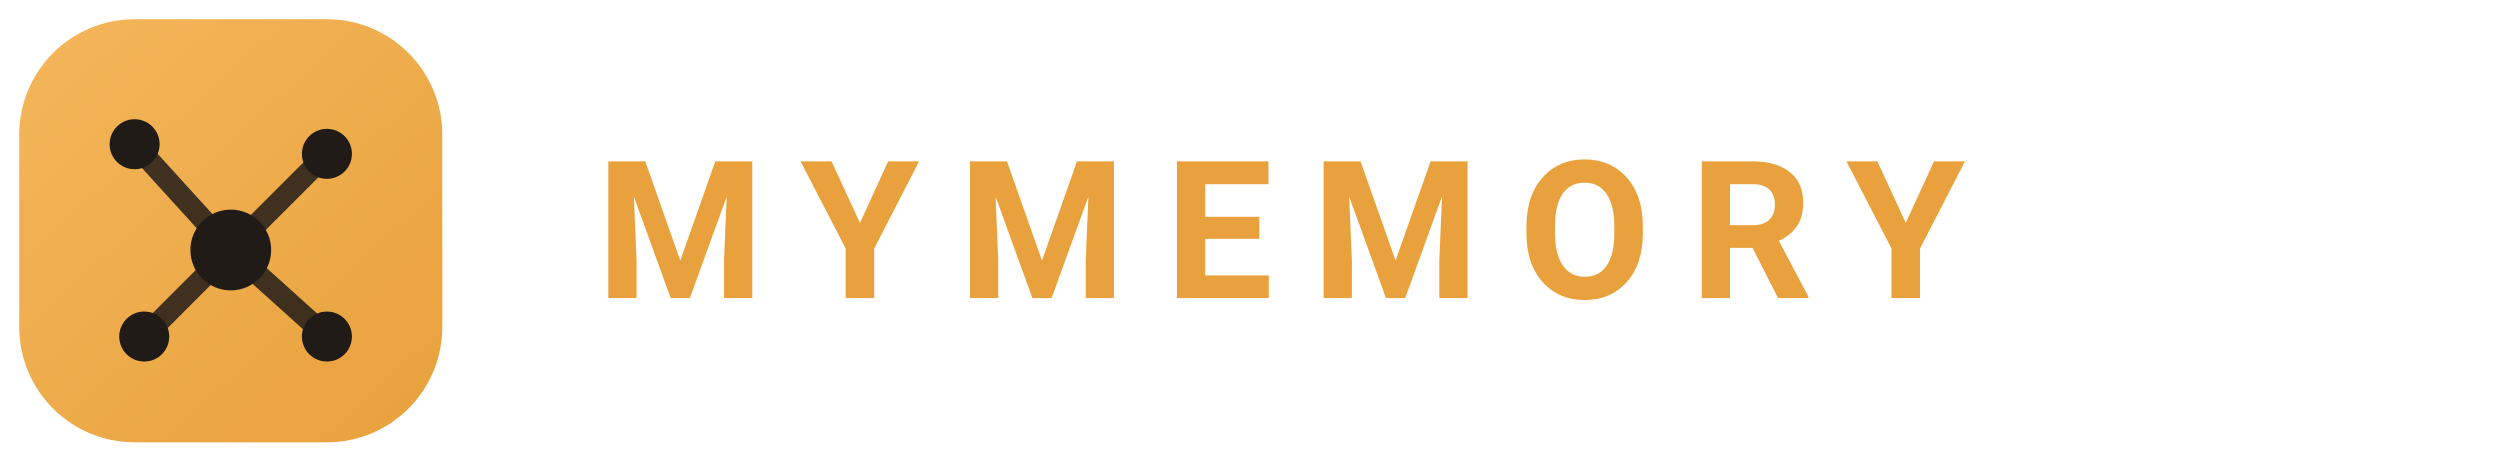
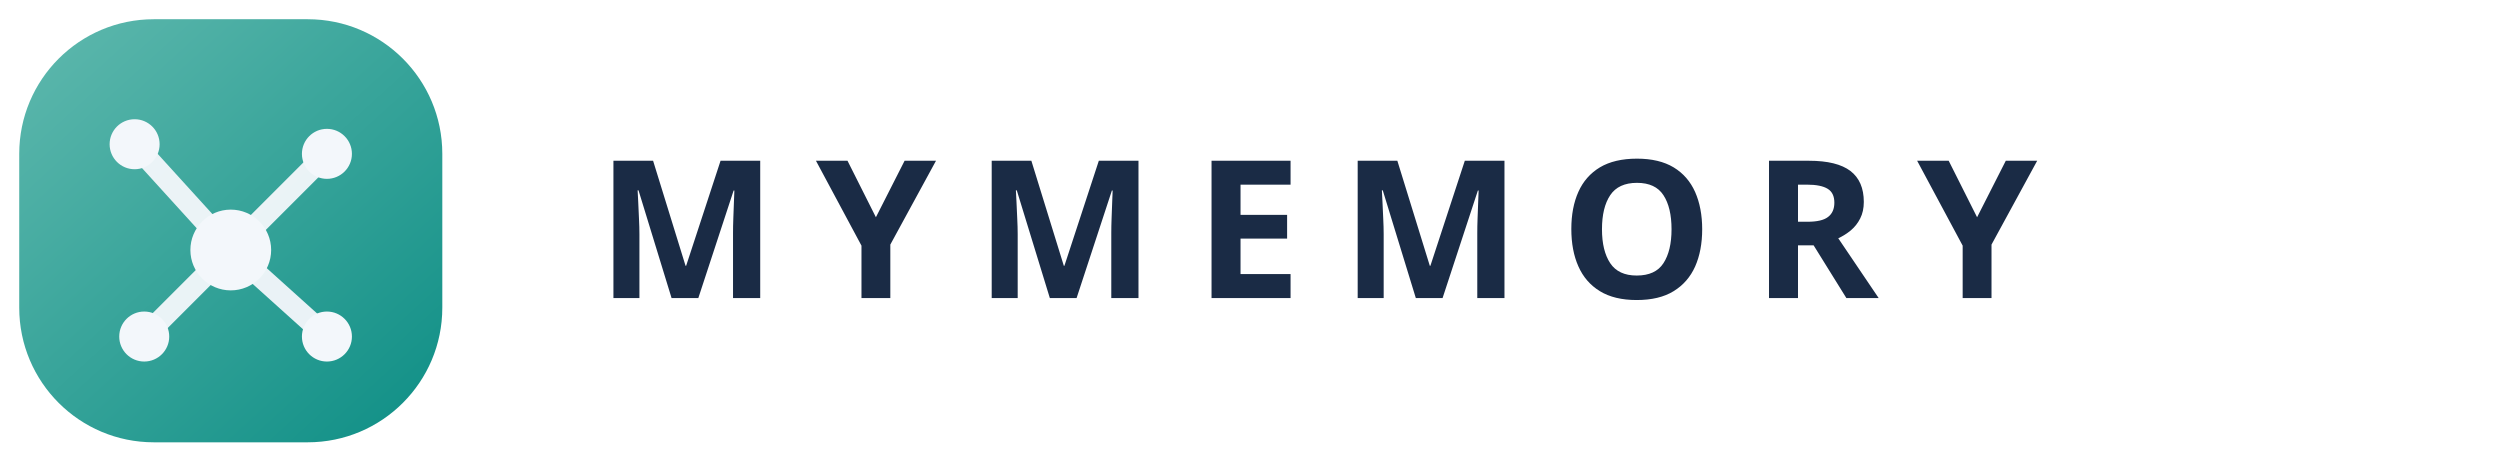
<svg xmlns="http://www.w3.org/2000/svg" width="260" height="48" viewBox="0 0 260 48" fill="none">
  <defs>
    <linearGradient id="mm-tile" x1="4" y1="2" x2="44" y2="46" gradientUnits="userSpaceOnUse">
-       <stop stop-color="#f4b65a" />
-       <stop offset="1" stop-color="#e8a13c" />
+       <stop stop-color="#5eb8ad" />
+       <stop offset="1" stop-color="#0f8f86" />
    </linearGradient>
  </defs>
-   <rect x="2" y="2" width="44" height="44" rx="12" fill="url(#mm-tile)" />
-   <g stroke="#211b17" stroke-width="2.2" stroke-linecap="round" opacity="0.85">
+   <rect x="2" y="2" width="44" height="44" rx="14" fill="url(#mm-tile)" />
+   <g stroke="#f3f7fb" stroke-width="2.2" stroke-linecap="round" opacity="0.95">
    <line x1="24" y1="26" x2="14" y2="15" />
    <line x1="24" y1="26" x2="34" y2="16" />
    <line x1="24" y1="26" x2="34" y2="35" />
    <line x1="24" y1="26" x2="15" y2="35" />
  </g>
-   <g fill="#211b17">
+   <g fill="#f3f7fb">
    <circle cx="24" cy="26" r="4.2" />
    <circle cx="14" cy="15" r="2.6" />
    <circle cx="34" cy="16" r="2.6" />
    <circle cx="34" cy="35" r="2.6" />
    <circle cx="15" cy="35" r="2.6" />
  </g>
-   <text x="62" y="31" font-family="-apple-system, BlinkMacSystemFont, 'Segoe UI', Roboto, Helvetica, Arial, sans-serif" font-size="20" font-weight="700" letter-spacing="4" fill="#e8a13c">MYMEMORY</text>
+   <text x="62" y="31" font-family="Syne, system-ui, sans-serif" font-size="20" font-weight="700" letter-spacing="4" fill="#1a2b45">MYMEMORY</text>
</svg>
